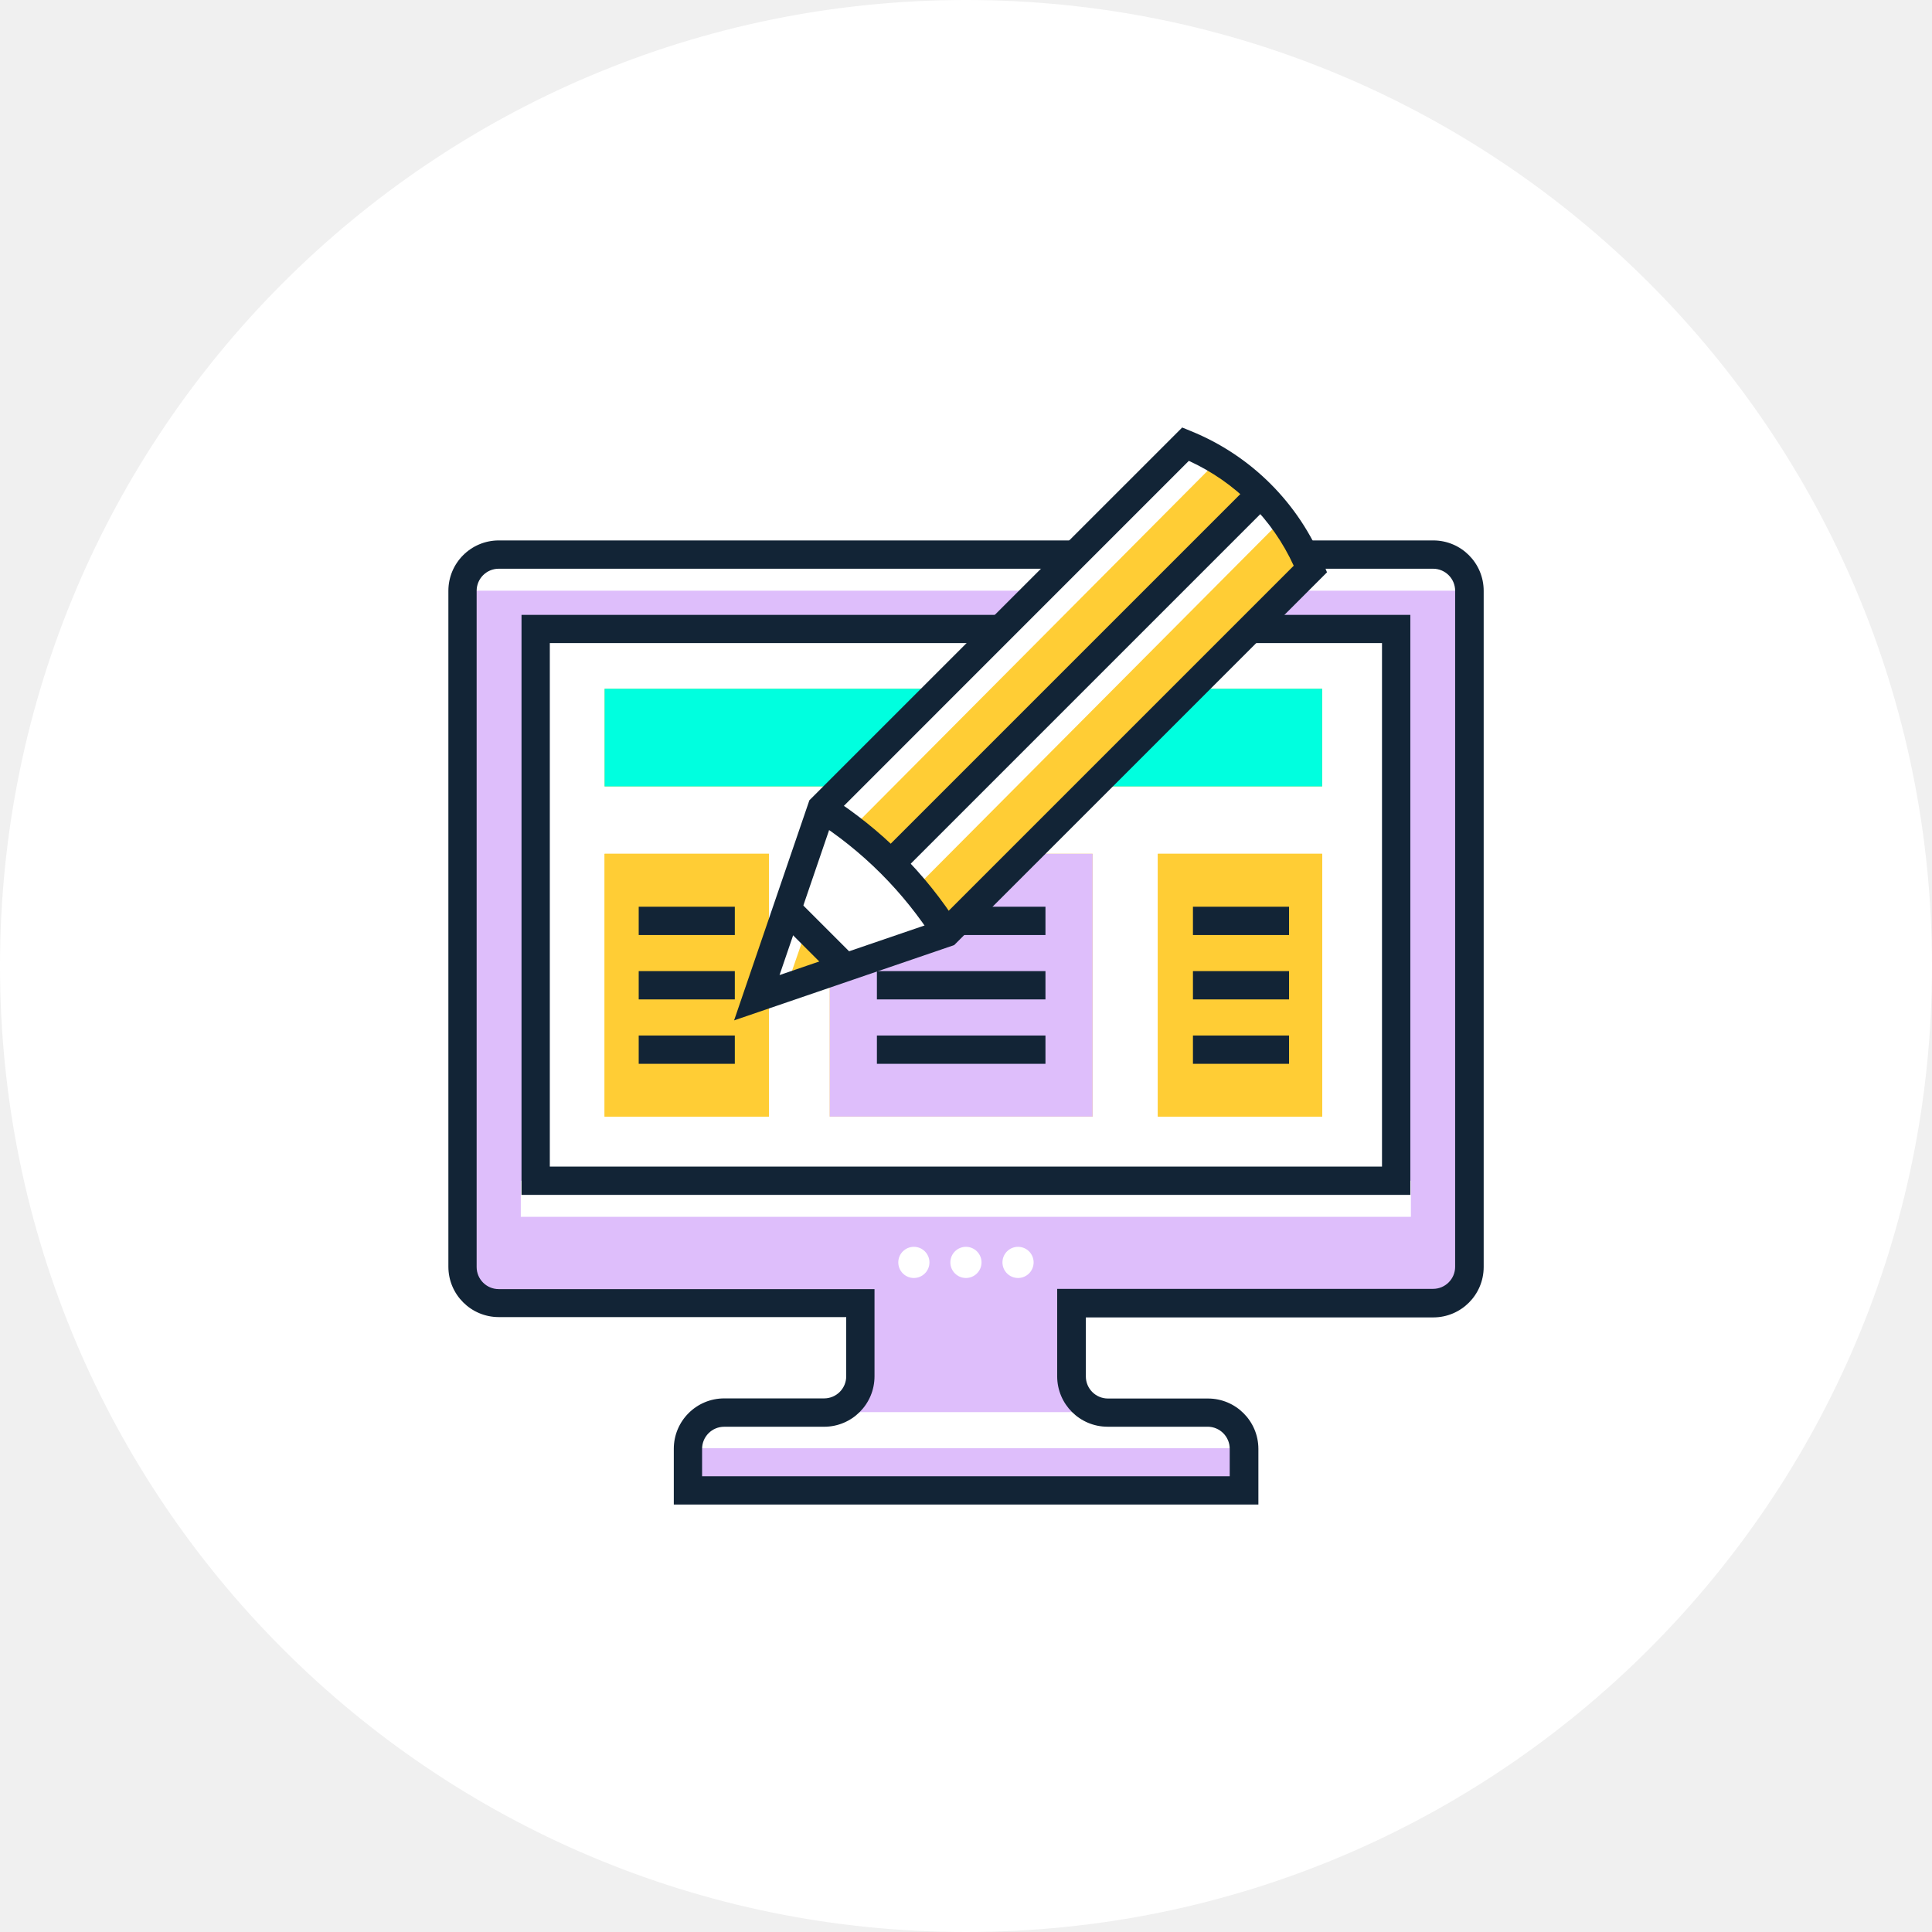
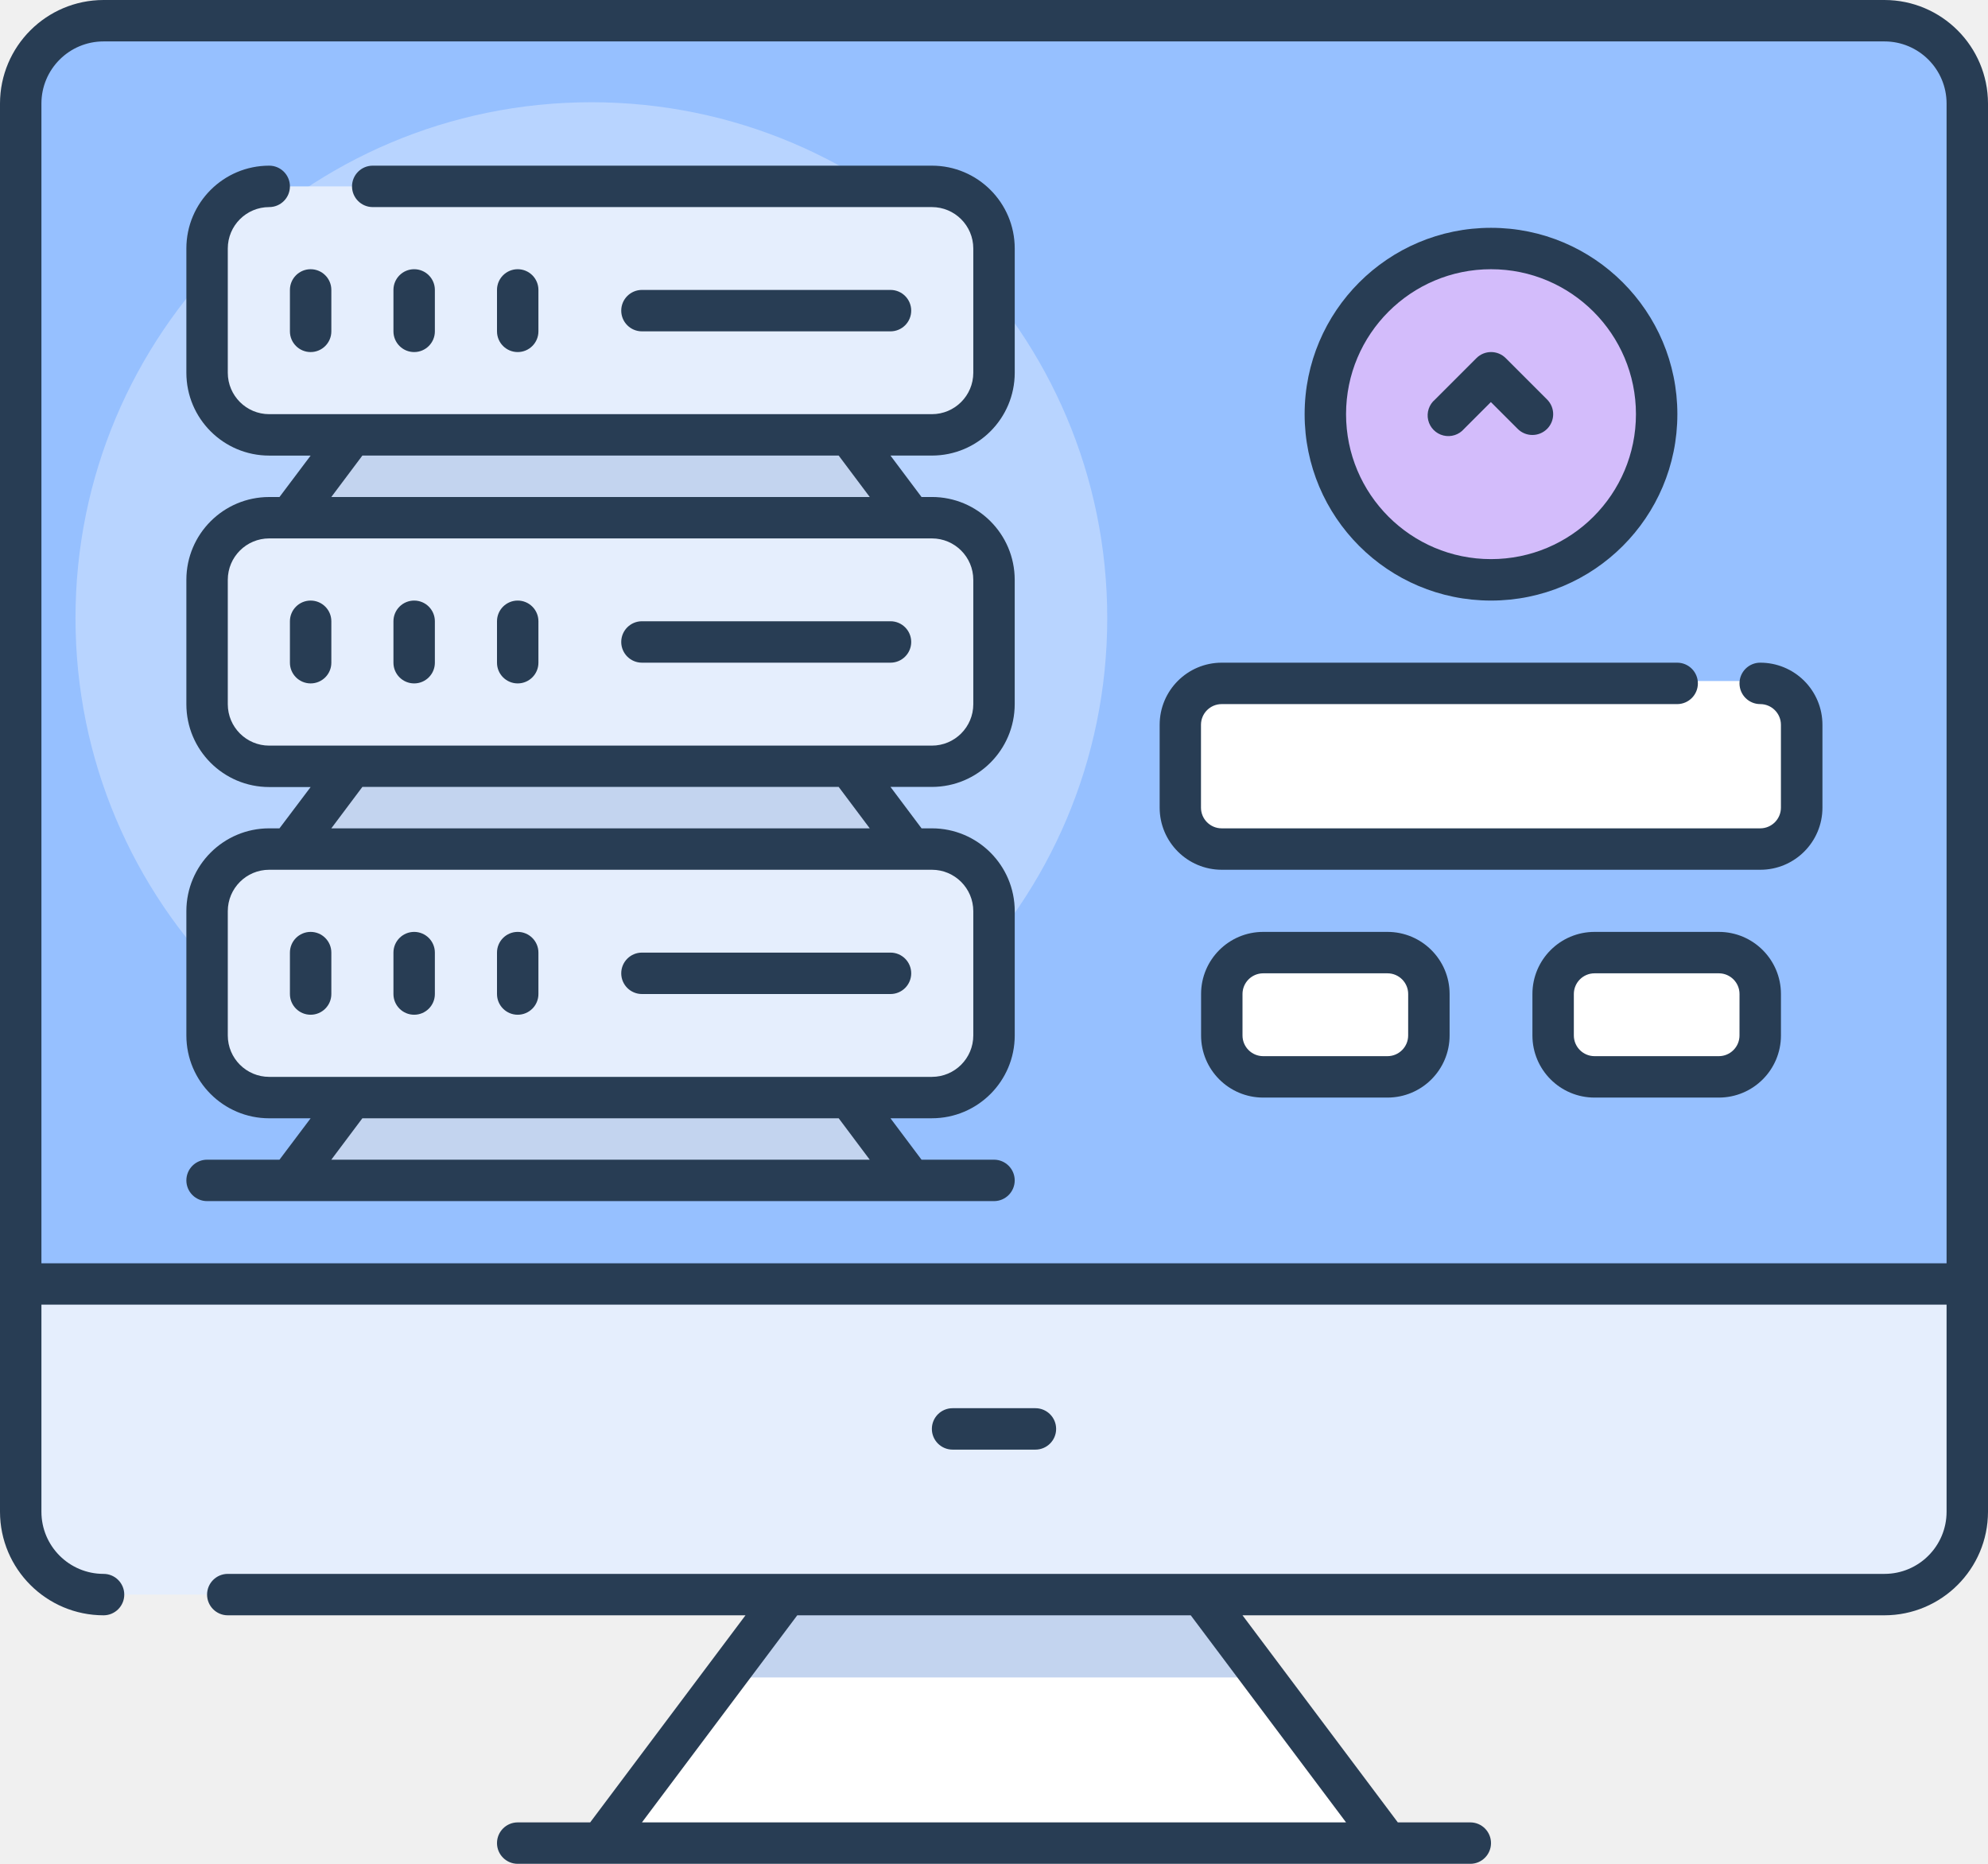
- <svg xmlns="http://www.w3.org/2000/svg" width="62" height="62" viewBox="0 0 62 62">
-   <g id="_64" data-name="64" transform="translate(-210 -3415)">
-     <rect id="Rectángulo_402878" data-name="Rectángulo 402878" width="62" height="62" rx="31" transform="translate(210 3415)" fill="#fff" />
-     <g id="reshot-icon-blogger-3E7HA8NZVX" transform="translate(90.088 3309.219)">
-       <g id="Grupo_1101054" data-name="Grupo 1101054" transform="translate(134.3 123.124)">
-         <g id="Grupo_1100989" data-name="Grupo 1100989" transform="translate(0.454 0.454)">
-           <g id="Grupo_1100988" data-name="Grupo 1100988">
-             <g id="Grupo_1100987" data-name="Grupo 1100987">
-               <g id="Grupo_1100986" data-name="Grupo 1100986">
-                 <g id="Grupo_1100985" data-name="Grupo 1100985">
-                   <g id="Grupo_1100984" data-name="Grupo 1100984">
-                     <g id="Grupo_1100983" data-name="Grupo 1100983">
-                       <path id="Trazado_878340" data-name="Trazado 878340" d="M176.611,232.164v-21.7a1.162,1.162,0,0,0-1.163-1.163H145.463a1.162,1.162,0,0,0-1.163,1.163v21.7a1.162,1.162,0,0,0,1.163,1.163h11.6v2.348a1.162,1.162,0,0,1-1.163,1.163h-3.211A1.162,1.162,0,0,0,151.531,238v1.335h17.845V238a1.162,1.162,0,0,0-1.163-1.163H165a1.162,1.162,0,0,1-1.163-1.163v-2.353h11.6A1.156,1.156,0,0,0,176.611,232.164Z" transform="translate(-144.3 -209.3)" fill="#debefb" />
-                     </g>
-                   </g>
-                 </g>
-               </g>
-             </g>
-           </g>
-         </g>
-         <g id="Grupo_1100996" data-name="Grupo 1100996" transform="translate(0.454 0.454)">
-           <g id="Grupo_1100995" data-name="Grupo 1100995">
-             <g id="Grupo_1100994" data-name="Grupo 1100994">
-               <g id="Grupo_1100993" data-name="Grupo 1100993">
-                 <g id="Grupo_1100992" data-name="Grupo 1100992">
-                   <g id="Grupo_1100991" data-name="Grupo 1100991">
-                     <g id="Grupo_1100990" data-name="Grupo 1100990">
-                       <path id="Trazado_878341" data-name="Trazado 878341" d="M175.448,209.3H145.463a1.164,1.164,0,0,0-1.163,1.158h32.311A1.161,1.161,0,0,0,175.448,209.3Z" transform="translate(-144.3 -209.3)" fill="#fff" />
-                     </g>
-                   </g>
-                 </g>
-               </g>
-             </g>
-           </g>
-         </g>
-         <g id="Grupo_1101003" data-name="Grupo 1101003" transform="translate(2.325 20.548)">
-           <g id="Grupo_1101002" data-name="Grupo 1101002">
-             <g id="Grupo_1101001" data-name="Grupo 1101001">
-               <g id="Grupo_1101000" data-name="Grupo 1101000">
-                 <g id="Grupo_1100999" data-name="Grupo 1100999">
-                   <g id="Grupo_1100998" data-name="Grupo 1100998">
-                     <g id="Grupo_1100997" data-name="Grupo 1100997">
-                       <rect id="Rectángulo_402906" data-name="Rectángulo 402906" width="28.564" height="1.158" fill="#fff" />
-                     </g>
-                   </g>
-                 </g>
-               </g>
-             </g>
-           </g>
-         </g>
-         <g id="Grupo_1101010" data-name="Grupo 1101010" transform="translate(7.88 27.974)">
-           <g id="Grupo_1101009" data-name="Grupo 1101009">
-             <g id="Grupo_1101008" data-name="Grupo 1101008">
-               <g id="Grupo_1101007" data-name="Grupo 1101007">
-                 <g id="Grupo_1101006" data-name="Grupo 1101006">
-                   <g id="Grupo_1101005" data-name="Grupo 1101005">
-                     <g id="Grupo_1101004" data-name="Grupo 1101004">
-                       <rect id="Rectángulo_402907" data-name="Rectángulo 402907" width="17.455" height="1.158" fill="#fff" />
-                     </g>
-                   </g>
-                 </g>
-               </g>
-             </g>
-           </g>
-         </g>
-         <g id="Grupo_1101017" data-name="Grupo 1101017" transform="translate(2.802 2.843)">
-           <g id="Grupo_1101016" data-name="Grupo 1101016">
-             <g id="Grupo_1101015" data-name="Grupo 1101015">
-               <g id="Grupo_1101014" data-name="Grupo 1101014">
-                 <g id="Grupo_1101013" data-name="Grupo 1101013">
-                   <g id="Grupo_1101012" data-name="Grupo 1101012">
-                     <g id="Grupo_1101011" data-name="Grupo 1101011">
-                       <rect id="Rectángulo_402908" data-name="Rectángulo 402908" width="27.619" height="17.709" fill="#fff" />
-                     </g>
-                   </g>
-                 </g>
-               </g>
-             </g>
-           </g>
-         </g>
-         <g id="Grupo_1101024" data-name="Grupo 1101024" transform="translate(0 0)">
-           <g id="Grupo_1101023" data-name="Grupo 1101023">
-             <g id="Grupo_1101022" data-name="Grupo 1101022">
-               <g id="Grupo_1101021" data-name="Grupo 1101021">
-                 <g id="Grupo_1101020" data-name="Grupo 1101020">
-                   <g id="Grupo_1101019" data-name="Grupo 1101019">
-                     <g id="Grupo_1101018" data-name="Grupo 1101018">
-                       <path id="Trazado_878342" data-name="Trazado 878342" d="M160.284,230.24H141.535v-1.79a1.618,1.618,0,0,1,1.617-1.617h3.207a.709.709,0,0,0,.709-.709v-1.9h-11.15a1.618,1.618,0,0,1-1.617-1.617V200.917a1.618,1.618,0,0,1,1.617-1.617h29.99a1.618,1.618,0,0,1,1.617,1.617v21.7a1.618,1.618,0,0,1-1.617,1.617h-11.15v1.894a.709.709,0,0,0,.709.709h3.211a1.618,1.618,0,0,1,1.617,1.617v1.785Zm-17.841-.908h16.932v-.881a.709.709,0,0,0-.709-.709h-3.211a1.618,1.618,0,0,1-1.617-1.617v-2.807H165.9a.709.709,0,0,0,.709-.709V200.917a.709.709,0,0,0-.709-.709H135.917a.709.709,0,0,0-.709.709v21.7a.709.709,0,0,0,.709.709h12.059v2.8a1.618,1.618,0,0,1-1.617,1.617h-3.207a.709.709,0,0,0-.709.709Z" transform="translate(-134.3 -199.3)" fill="#122436" />
-                     </g>
-                   </g>
-                 </g>
-               </g>
-             </g>
-           </g>
-         </g>
-         <g id="Grupo_1101046" data-name="Grupo 1101046" transform="translate(14.439 22.669)">
-           <g id="Grupo_1101031" data-name="Grupo 1101031">
-             <g id="Grupo_1101030" data-name="Grupo 1101030">
-               <g id="Grupo_1101029" data-name="Grupo 1101029">
-                 <g id="Grupo_1101028" data-name="Grupo 1101028">
-                   <g id="Grupo_1101027" data-name="Grupo 1101027">
-                     <g id="Grupo_1101026" data-name="Grupo 1101026">
-                       <g id="Grupo_1101025" data-name="Grupo 1101025">
-                         <circle id="Elipse_11633" data-name="Elipse 11633" cx="0.5" cy="0.5" r="0.5" fill="#fff" />
-                       </g>
-                     </g>
-                   </g>
-                 </g>
-               </g>
-             </g>
-           </g>
-           <g id="Grupo_1101038" data-name="Grupo 1101038" transform="translate(1.671)">
-             <g id="Grupo_1101037" data-name="Grupo 1101037">
-               <g id="Grupo_1101036" data-name="Grupo 1101036">
-                 <g id="Grupo_1101035" data-name="Grupo 1101035">
-                   <g id="Grupo_1101034" data-name="Grupo 1101034">
-                     <g id="Grupo_1101033" data-name="Grupo 1101033">
-                       <g id="Grupo_1101032" data-name="Grupo 1101032">
-                         <circle id="Elipse_11634" data-name="Elipse 11634" cx="0.5" cy="0.5" r="0.5" fill="#fff" />
-                       </g>
-                     </g>
-                   </g>
-                 </g>
-               </g>
-             </g>
-           </g>
-           <g id="Grupo_1101045" data-name="Grupo 1101045" transform="translate(3.343)">
-             <g id="Grupo_1101044" data-name="Grupo 1101044">
-               <g id="Grupo_1101043" data-name="Grupo 1101043">
-                 <g id="Grupo_1101042" data-name="Grupo 1101042">
-                   <g id="Grupo_1101041" data-name="Grupo 1101041">
-                     <g id="Grupo_1101040" data-name="Grupo 1101040">
-                       <g id="Grupo_1101039" data-name="Grupo 1101039">
-                         <circle id="Elipse_11635" data-name="Elipse 11635" cx="0.5" cy="0.5" r="0.5" fill="#fff" />
-                       </g>
-                     </g>
-                   </g>
-                 </g>
-               </g>
-             </g>
-           </g>
-         </g>
-         <g id="Grupo_1101053" data-name="Grupo 1101053" transform="translate(2.348 2.389)">
-           <g id="Grupo_1101052" data-name="Grupo 1101052">
-             <g id="Grupo_1101051" data-name="Grupo 1101051">
-               <g id="Grupo_1101050" data-name="Grupo 1101050">
-                 <g id="Grupo_1101049" data-name="Grupo 1101049">
-                   <g id="Grupo_1101048" data-name="Grupo 1101048">
-                     <g id="Grupo_1101047" data-name="Grupo 1101047">
-                       <path id="Trazado_878343" data-name="Trazado 878343" d="M214.523,270.513H186V251.9h28.523Zm-27.615-.908h26.706v-16.8H186.908Z" transform="translate(-186 -251.9)" fill="#122436" />
-                     </g>
-                   </g>
-                 </g>
-               </g>
-             </g>
-           </g>
-         </g>
-       </g>
-       <g id="Grupo_1101061" data-name="Grupo 1101061" transform="translate(139.314 127.884)">
-         <g id="Grupo_1101060" data-name="Grupo 1101060" transform="translate(0 0)">
-           <g id="Grupo_1101059" data-name="Grupo 1101059">
-             <g id="Grupo_1101058" data-name="Grupo 1101058">
-               <g id="Grupo_1101057" data-name="Grupo 1101057">
-                 <g id="Grupo_1101056" data-name="Grupo 1101056">
-                   <g id="Grupo_1101055" data-name="Grupo 1101055">
-                     <rect id="Rectángulo_402909" data-name="Rectángulo 402909" width="23.027" height="3.134" fill="#ffcd35" />
-                   </g>
-                 </g>
-               </g>
-             </g>
-           </g>
-         </g>
-       </g>
-       <g id="Grupo_1101068" data-name="Grupo 1101068" transform="translate(139.314 133.18)">
-         <g id="Grupo_1101067" data-name="Grupo 1101067" transform="translate(0)">
-           <g id="Grupo_1101066" data-name="Grupo 1101066">
-             <g id="Grupo_1101065" data-name="Grupo 1101065">
-               <g id="Grupo_1101064" data-name="Grupo 1101064">
-                 <g id="Grupo_1101063" data-name="Grupo 1101063">
-                   <g id="Grupo_1101062" data-name="Grupo 1101062">
-                     <rect id="Rectángulo_402910" data-name="Rectángulo 402910" width="5.273" height="8.434" fill="#ffcd35" />
-                   </g>
-                 </g>
-               </g>
-             </g>
-           </g>
-         </g>
-       </g>
-       <g id="Grupo_1101075" data-name="Grupo 1101075" transform="translate(157.069 133.18)">
-         <g id="Grupo_1101074" data-name="Grupo 1101074" transform="translate(0)">
-           <g id="Grupo_1101073" data-name="Grupo 1101073">
-             <g id="Grupo_1101072" data-name="Grupo 1101072">
-               <g id="Grupo_1101071" data-name="Grupo 1101071">
-                 <g id="Grupo_1101070" data-name="Grupo 1101070">
-                   <g id="Grupo_1101069" data-name="Grupo 1101069">
-                     <rect id="Rectángulo_402911" data-name="Rectángulo 402911" width="5.273" height="8.434" fill="#ffcd35" />
-                   </g>
-                 </g>
-               </g>
-             </g>
-           </g>
-         </g>
-       </g>
-       <g id="Grupo_1101082" data-name="Grupo 1101082" transform="translate(146.54 133.18)">
-         <g id="Grupo_1101081" data-name="Grupo 1101081" transform="translate(0)">
-           <g id="Grupo_1101080" data-name="Grupo 1101080">
-             <g id="Grupo_1101079" data-name="Grupo 1101079">
-               <g id="Grupo_1101078" data-name="Grupo 1101078">
-                 <g id="Grupo_1101077" data-name="Grupo 1101077">
-                   <g id="Grupo_1101076" data-name="Grupo 1101076">
-                     <rect id="Rectángulo_402912" data-name="Rectángulo 402912" width="8.434" height="8.434" fill="#ffcd35" />
-                   </g>
-                 </g>
-               </g>
-             </g>
-           </g>
-         </g>
-       </g>
-       <g id="Grupo_1101089" data-name="Grupo 1101089" transform="translate(139.314 127.884)">
-         <g id="Grupo_1101088" data-name="Grupo 1101088" transform="translate(0 0)">
-           <g id="Grupo_1101087" data-name="Grupo 1101087">
-             <g id="Grupo_1101086" data-name="Grupo 1101086">
-               <g id="Grupo_1101085" data-name="Grupo 1101085">
-                 <g id="Grupo_1101084" data-name="Grupo 1101084">
-                   <g id="Grupo_1101083" data-name="Grupo 1101083">
-                     <rect id="Rectángulo_402913" data-name="Rectángulo 402913" width="23.027" height="3.134" fill="#00ffdf" />
-                   </g>
-                 </g>
-               </g>
-             </g>
-           </g>
-         </g>
-       </g>
-       <g id="Grupo_1101096" data-name="Grupo 1101096" transform="translate(139.314 133.18)">
-         <g id="Grupo_1101095" data-name="Grupo 1101095" transform="translate(0)">
-           <g id="Grupo_1101094" data-name="Grupo 1101094">
-             <g id="Grupo_1101093" data-name="Grupo 1101093">
-               <g id="Grupo_1101092" data-name="Grupo 1101092">
-                 <g id="Grupo_1101091" data-name="Grupo 1101091">
-                   <g id="Grupo_1101090" data-name="Grupo 1101090">
-                     <rect id="Rectángulo_402914" data-name="Rectángulo 402914" width="5.273" height="8.434" fill="#ffcd35" />
-                   </g>
-                 </g>
-               </g>
-             </g>
-           </g>
-         </g>
-       </g>
-       <g id="Grupo_1101103" data-name="Grupo 1101103" transform="translate(157.069 133.18)">
-         <g id="Grupo_1101102" data-name="Grupo 1101102" transform="translate(0)">
-           <g id="Grupo_1101101" data-name="Grupo 1101101">
-             <g id="Grupo_1101100" data-name="Grupo 1101100">
-               <g id="Grupo_1101099" data-name="Grupo 1101099">
-                 <g id="Grupo_1101098" data-name="Grupo 1101098">
-                   <g id="Grupo_1101097" data-name="Grupo 1101097">
-                     <rect id="Rectángulo_402915" data-name="Rectángulo 402915" width="5.273" height="8.434" fill="#ffcd35" />
-                   </g>
-                 </g>
-               </g>
-             </g>
-           </g>
-         </g>
-       </g>
-       <g id="Grupo_1101110" data-name="Grupo 1101110" transform="translate(146.54 133.18)">
-         <g id="Grupo_1101109" data-name="Grupo 1101109" transform="translate(0)">
-           <g id="Grupo_1101108" data-name="Grupo 1101108">
-             <g id="Grupo_1101107" data-name="Grupo 1101107">
-               <g id="Grupo_1101106" data-name="Grupo 1101106">
-                 <g id="Grupo_1101105" data-name="Grupo 1101105">
-                   <g id="Grupo_1101104" data-name="Grupo 1101104">
-                     <rect id="Rectángulo_402916" data-name="Rectángulo 402916" width="8.434" height="8.434" fill="#debefb" />
-                   </g>
-                 </g>
-               </g>
-             </g>
-           </g>
-         </g>
-       </g>
-       <g id="Grupo_1101117" data-name="Grupo 1101117" transform="translate(148.053 134.879)">
-         <g id="Grupo_1101116" data-name="Grupo 1101116" transform="translate(0 0)">
-           <g id="Grupo_1101115" data-name="Grupo 1101115">
-             <g id="Grupo_1101114" data-name="Grupo 1101114">
-               <g id="Grupo_1101113" data-name="Grupo 1101113">
-                 <g id="Grupo_1101112" data-name="Grupo 1101112">
-                   <g id="Grupo_1101111" data-name="Grupo 1101111">
-                     <rect id="Rectángulo_402917" data-name="Rectángulo 402917" width="5.409" height="0.908" fill="#122436" />
-                   </g>
-                 </g>
-               </g>
-             </g>
-           </g>
-         </g>
-       </g>
-       <g id="Grupo_1101124" data-name="Grupo 1101124" transform="translate(148.053 136.945)">
-         <g id="Grupo_1101123" data-name="Grupo 1101123" transform="translate(0 0)">
-           <g id="Grupo_1101122" data-name="Grupo 1101122">
-             <g id="Grupo_1101121" data-name="Grupo 1101121">
-               <g id="Grupo_1101120" data-name="Grupo 1101120">
-                 <g id="Grupo_1101119" data-name="Grupo 1101119">
-                   <g id="Grupo_1101118" data-name="Grupo 1101118">
-                     <rect id="Rectángulo_402918" data-name="Rectángulo 402918" width="5.409" height="0.908" fill="#122436" />
-                   </g>
-                 </g>
-               </g>
-             </g>
-           </g>
-         </g>
-       </g>
-       <g id="Grupo_1101131" data-name="Grupo 1101131" transform="translate(148.053 139.012)">
-         <g id="Grupo_1101130" data-name="Grupo 1101130" transform="translate(0)">
-           <g id="Grupo_1101129" data-name="Grupo 1101129">
-             <g id="Grupo_1101128" data-name="Grupo 1101128">
-               <g id="Grupo_1101127" data-name="Grupo 1101127">
-                 <g id="Grupo_1101126" data-name="Grupo 1101126">
-                   <g id="Grupo_1101125" data-name="Grupo 1101125">
-                     <rect id="Rectángulo_402919" data-name="Rectángulo 402919" width="5.409" height="0.908" fill="#122436" />
-                   </g>
-                 </g>
-               </g>
-             </g>
-           </g>
-         </g>
-       </g>
-       <g id="Grupo_1101138" data-name="Grupo 1101138" transform="translate(158.195 134.879)">
-         <g id="Grupo_1101137" data-name="Grupo 1101137" transform="translate(0 0)">
-           <g id="Grupo_1101136" data-name="Grupo 1101136">
-             <g id="Grupo_1101135" data-name="Grupo 1101135">
-               <g id="Grupo_1101134" data-name="Grupo 1101134">
-                 <g id="Grupo_1101133" data-name="Grupo 1101133">
-                   <g id="Grupo_1101132" data-name="Grupo 1101132">
-                     <rect id="Rectángulo_402920" data-name="Rectángulo 402920" width="3.084" height="0.908" fill="#122436" />
-                   </g>
-                 </g>
-               </g>
-             </g>
-           </g>
-         </g>
-       </g>
-       <g id="Grupo_1101145" data-name="Grupo 1101145" transform="translate(158.195 136.945)">
-         <g id="Grupo_1101144" data-name="Grupo 1101144" transform="translate(0 0)">
-           <g id="Grupo_1101143" data-name="Grupo 1101143">
-             <g id="Grupo_1101142" data-name="Grupo 1101142">
-               <g id="Grupo_1101141" data-name="Grupo 1101141">
-                 <g id="Grupo_1101140" data-name="Grupo 1101140">
-                   <g id="Grupo_1101139" data-name="Grupo 1101139">
-                     <rect id="Rectángulo_402921" data-name="Rectángulo 402921" width="3.084" height="0.908" fill="#122436" />
-                   </g>
-                 </g>
-               </g>
-             </g>
-           </g>
-         </g>
-       </g>
-       <g id="Grupo_1101152" data-name="Grupo 1101152" transform="translate(158.195 139.012)">
-         <g id="Grupo_1101151" data-name="Grupo 1101151">
-           <g id="Grupo_1101150" data-name="Grupo 1101150">
-             <g id="Grupo_1101149" data-name="Grupo 1101149">
-               <g id="Grupo_1101148" data-name="Grupo 1101148">
-                 <g id="Grupo_1101147" data-name="Grupo 1101147">
-                   <g id="Grupo_1101146" data-name="Grupo 1101146">
-                     <rect id="Rectángulo_402922" data-name="Rectángulo 402922" width="3.084" height="0.908" fill="#122436" />
-                   </g>
-                 </g>
-               </g>
-             </g>
-           </g>
-         </g>
-       </g>
-       <g id="Grupo_1101159" data-name="Grupo 1101159" transform="translate(140.409 134.879)">
-         <g id="Grupo_1101158" data-name="Grupo 1101158" transform="translate(0 0)">
-           <g id="Grupo_1101157" data-name="Grupo 1101157">
-             <g id="Grupo_1101156" data-name="Grupo 1101156">
-               <g id="Grupo_1101155" data-name="Grupo 1101155">
-                 <g id="Grupo_1101154" data-name="Grupo 1101154">
-                   <g id="Grupo_1101153" data-name="Grupo 1101153">
-                     <rect id="Rectángulo_402923" data-name="Rectángulo 402923" width="3.084" height="0.908" fill="#122436" />
-                   </g>
-                 </g>
-               </g>
-             </g>
-           </g>
-         </g>
-       </g>
-       <g id="Grupo_1101166" data-name="Grupo 1101166" transform="translate(140.409 136.945)">
-         <g id="Grupo_1101165" data-name="Grupo 1101165" transform="translate(0 0)">
-           <g id="Grupo_1101164" data-name="Grupo 1101164">
-             <g id="Grupo_1101163" data-name="Grupo 1101163">
-               <g id="Grupo_1101162" data-name="Grupo 1101162">
-                 <g id="Grupo_1101161" data-name="Grupo 1101161">
-                   <g id="Grupo_1101160" data-name="Grupo 1101160">
-                     <rect id="Rectángulo_402924" data-name="Rectángulo 402924" width="3.084" height="0.908" fill="#122436" />
-                   </g>
-                 </g>
-               </g>
-             </g>
-           </g>
-         </g>
-       </g>
-       <g id="Grupo_1101173" data-name="Grupo 1101173" transform="translate(140.409 139.012)">
-         <g id="Grupo_1101172" data-name="Grupo 1101172" transform="translate(0)">
-           <g id="Grupo_1101171" data-name="Grupo 1101171">
-             <g id="Grupo_1101170" data-name="Grupo 1101170">
-               <g id="Grupo_1101169" data-name="Grupo 1101169">
-                 <g id="Grupo_1101168" data-name="Grupo 1101168">
-                   <g id="Grupo_1101167" data-name="Grupo 1101167">
-                     <rect id="Rectángulo_402925" data-name="Rectángulo 402925" width="3.084" height="0.908" fill="#122436" />
-                   </g>
-                 </g>
-               </g>
-             </g>
-           </g>
-         </g>
-       </g>
-       <g id="Grupo_1101230" data-name="Grupo 1101230" transform="translate(143.47 119.5)">
-         <g id="Grupo_1101180" data-name="Grupo 1101180" transform="translate(0.731 0.531)">
-           <g id="Grupo_1101179" data-name="Grupo 1101179">
-             <g id="Grupo_1101178" data-name="Grupo 1101178">
-               <g id="Grupo_1101177" data-name="Grupo 1101177">
-                 <g id="Grupo_1101176" data-name="Grupo 1101176">
-                   <g id="Grupo_1101175" data-name="Grupo 1101175">
-                     <g id="Grupo_1101174" data-name="Grupo 1101174">
-                       <path id="Trazado_878344" data-name="Trazado 878344" d="M358.386,146.883l-6.086,2.08,2.08-6.086L366.057,131.2h0a7.229,7.229,0,0,1,4.006,4.006h0Z" transform="translate(-352.3 -131.2)" fill="#fff" />
-                     </g>
-                   </g>
-                 </g>
-               </g>
-             </g>
-           </g>
-         </g>
-         <g id="Grupo_1101187" data-name="Grupo 1101187" transform="translate(3.765 1.054)">
-           <g id="Grupo_1101186" data-name="Grupo 1101186">
-             <g id="Grupo_1101185" data-name="Grupo 1101185">
-               <g id="Grupo_1101184" data-name="Grupo 1101184">
-                 <g id="Grupo_1101183" data-name="Grupo 1101183">
-                   <g id="Grupo_1101182" data-name="Grupo 1101182">
-                     <g id="Grupo_1101181" data-name="Grupo 1101181">
-                       <path id="Trazado_878345" data-name="Trazado 878345" d="M430.864,142.7,419.1,154.523l1.217,1.063L432.48,143.64Z" transform="translate(-419.1 -142.7)" fill="#ffcd35" />
-                     </g>
-                   </g>
-                 </g>
-               </g>
-             </g>
-           </g>
-         </g>
-         <g id="Grupo_1101194" data-name="Grupo 1101194" transform="translate(5.786 2.939)">
-           <g id="Grupo_1101193" data-name="Grupo 1101193">
-             <g id="Grupo_1101192" data-name="Grupo 1101192">
-               <g id="Grupo_1101191" data-name="Grupo 1101191">
-                 <g id="Grupo_1101190" data-name="Grupo 1101190">
-                   <g id="Grupo_1101189" data-name="Grupo 1101189">
-                     <g id="Grupo_1101188" data-name="Grupo 1101188">
-                       <path id="Trazado_878346" data-name="Trazado 878346" d="M463.6,196.073,475.414,184.2l.895,1.6-11.546,11.546Z" transform="translate(-463.6 -184.2)" fill="#ffcd35" />
-                     </g>
-                   </g>
-                 </g>
-               </g>
-             </g>
-           </g>
-         </g>
-         <g id="Grupo_1101201" data-name="Grupo 1101201" transform="translate(1.699 16.083)">
-           <g id="Grupo_1101200" data-name="Grupo 1101200">
-             <g id="Grupo_1101199" data-name="Grupo 1101199">
-               <g id="Grupo_1101198" data-name="Grupo 1101198">
-                 <g id="Grupo_1101197" data-name="Grupo 1101197">
-                   <g id="Grupo_1101196" data-name="Grupo 1101196">
-                     <g id="Grupo_1101195" data-name="Grupo 1101195">
-                       <path id="Trazado_878347" data-name="Trazado 878347" d="M374.227,473.6l1.09,1.09-1.717.727Z" transform="translate(-373.6 -473.6)" fill="#ffcd35" />
-                     </g>
-                   </g>
-                 </g>
-               </g>
-             </g>
-           </g>
-         </g>
-         <g id="Grupo_1101208" data-name="Grupo 1101208" transform="translate(0 0)">
-           <g id="Grupo_1101207" data-name="Grupo 1101207">
-             <g id="Grupo_1101206" data-name="Grupo 1101206">
-               <g id="Grupo_1101205" data-name="Grupo 1101205">
-                 <g id="Grupo_1101204" data-name="Grupo 1101204">
-                   <g id="Grupo_1101203" data-name="Grupo 1101203">
-                     <g id="Grupo_1101202" data-name="Grupo 1101202">
-                       <path id="Trazado_878348" data-name="Trazado 878348" d="M336.2,138.526l2.416-7.063.073-.073L350.58,119.5l.277.114a7.721,7.721,0,0,1,4.256,4.256l.114.277L343.263,136.11Zm3.207-6.568-1.749,5.114,5.114-1.749,11.387-11.387a6.819,6.819,0,0,0-3.366-3.366Z" transform="translate(-336.2 -119.5)" fill="#122436" />
-                     </g>
-                   </g>
-                 </g>
-               </g>
-             </g>
-           </g>
-         </g>
-         <g id="Grupo_1101215" data-name="Grupo 1101215" transform="translate(2.566 11.827)">
-           <g id="Grupo_1101214" data-name="Grupo 1101214">
-             <g id="Grupo_1101213" data-name="Grupo 1101213">
-               <g id="Grupo_1101212" data-name="Grupo 1101212">
-                 <g id="Grupo_1101211" data-name="Grupo 1101211">
-                   <g id="Grupo_1101210" data-name="Grupo 1101210">
-                     <g id="Grupo_1101209" data-name="Grupo 1101209">
-                       <path id="Trazado_878349" data-name="Trazado 878349" d="M396.565,384.533a12.556,12.556,0,0,0-3.865-3.865l.486-.768a13.48,13.48,0,0,1,4.147,4.147Z" transform="translate(-392.7 -379.9)" fill="#122436" />
-                     </g>
-                   </g>
-                 </g>
-               </g>
-             </g>
-           </g>
-         </g>
-         <g id="Grupo_1101222" data-name="Grupo 1101222" transform="translate(1.377 15.138)">
-           <g id="Grupo_1101221" data-name="Grupo 1101221" transform="translate(0 0)">
-             <g id="Grupo_1101220" data-name="Grupo 1101220">
-               <g id="Grupo_1101219" data-name="Grupo 1101219">
-                 <g id="Grupo_1101218" data-name="Grupo 1101218">
-                   <g id="Grupo_1101217" data-name="Grupo 1101217">
-                     <g id="Grupo_1101216" data-name="Grupo 1101216">
-                       <rect id="Rectángulo_402926" data-name="Rectángulo 402926" width="0.908" height="2.716" transform="translate(0 0.642) rotate(-45)" fill="#122436" />
-                     </g>
-                   </g>
-                 </g>
-               </g>
-             </g>
-           </g>
-         </g>
-         <g id="Grupo_1101229" data-name="Grupo 1101229" transform="translate(4.94 1.806)">
-           <g id="Grupo_1101228" data-name="Grupo 1101228" transform="translate(0 0)">
-             <g id="Grupo_1101227" data-name="Grupo 1101227">
-               <g id="Grupo_1101226" data-name="Grupo 1101226">
-                 <g id="Grupo_1101225" data-name="Grupo 1101225">
-                   <g id="Grupo_1101224" data-name="Grupo 1101224">
-                     <g id="Grupo_1101223" data-name="Grupo 1101223">
-                       <rect id="Rectángulo_402927" data-name="Rectángulo 402927" width="16.455" height="0.908" transform="translate(0 11.636) rotate(-45)" fill="#122436" />
-                     </g>
-                   </g>
-                 </g>
-               </g>
-             </g>
-           </g>
-         </g>
-       </g>
-     </g>
+ <svg xmlns="http://www.w3.org/2000/svg" width="79" height="74.063" viewBox="0 0 79 74.063">
+   <g id="_64" data-name="64" transform="translate(0 -3)">
+     <path id="Trazado_890124" data-name="Trazado 890124" d="M78.354,7.292V54.2H1V7.292A3.292,3.292,0,0,1,4.292,4H75.063A3.292,3.292,0,0,1,78.354,7.292Z" transform="translate(-0.177 -0.177)" fill="#96c0ff" />
+     <path id="Trazado_890125" data-name="Trazado 890125" d="M52.865,80l7.406,9.875H29L36.406,80Z" transform="translate(-5.135 -13.635)" fill="#fff" />
+     <path id="Trazado_890126" data-name="Trazado 890126" d="M78.354,65v9.052a3.292,3.292,0,0,1-3.292,3.292H4.292A3.292,3.292,0,0,1,1,74.052V65Z" transform="translate(-0.177 -10.979)" fill="#e5eefd" />
+     <path id="Trazado_890127" data-name="Trazado 890127" d="M53.927,80H37.469L35,83.292H56.4Z" transform="translate(-6.198 -13.635)" fill="#c3d4ef" />
+     <circle id="Elipse_11842" data-name="Elipse 11842" cx="20.5" cy="20.5" r="20.5" transform="translate(3 7.063)" fill="#b8d4ff" />
+     <path id="Trazado_890128" data-name="Trazado 890128" d="M36.219,56l2.469,3.292H14L16.469,56Z" transform="translate(-2.479 -9.385)" fill="#c3d4ef" />
+     <path id="Trazado_890129" data-name="Trazado 890129" d="M36.219,40l2.469,3.292H14L16.469,40Z" transform="translate(-2.479 -6.552)" fill="#c3d4ef" />
+     <path id="Trazado_890130" data-name="Trazado 890130" d="M36.219,24l2.469,3.292H14L16.469,24Z" transform="translate(-2.479 -3.719)" fill="#c3d4ef" />
+     <path id="Trazado_890131" data-name="Trazado 890131" d="M41.271,46.469v4.938A2.469,2.469,0,0,1,38.8,53.875H12.469A2.469,2.469,0,0,1,10,51.406V46.469A2.469,2.469,0,0,1,12.469,44H38.8A2.469,2.469,0,0,1,41.271,46.469Z" transform="translate(-1.771 -7.26)" fill="#e5eefd" />
+     <path id="Trazado_890132" data-name="Trazado 890132" d="M41.271,30.469v4.937A2.469,2.469,0,0,1,38.8,37.875H12.469A2.469,2.469,0,0,1,10,35.406V30.469A2.469,2.469,0,0,1,12.469,28H38.8A2.469,2.469,0,0,1,41.271,30.469Z" transform="translate(-1.771 -4.427)" fill="#e5eefd" />
+     <path id="Trazado_890133" data-name="Trazado 890133" d="M41.271,14.469v4.938A2.469,2.469,0,0,1,38.8,21.875H12.469A2.469,2.469,0,0,1,10,19.406V14.469A2.469,2.469,0,0,1,12.469,12H38.8A2.469,2.469,0,0,1,41.271,14.469Z" transform="translate(-1.771 -1.594)" fill="#e5eefd" />
+     <rect id="Rectángulo_405113" data-name="Rectángulo 405113" width="25" height="7" rx="2" transform="translate(47 30.063)" fill="#fff" />
+     <rect id="Rectángulo_405114" data-name="Rectángulo 405114" width="8" height="5" rx="2" transform="translate(62 41.063)" fill="#fff" />
+     <rect id="Rectángulo_405115" data-name="Rectángulo 405115" width="8" height="5" rx="2" transform="translate(49 41.063)" fill="#fff" />
+     <circle id="Elipse_11843" data-name="Elipse 11843" cx="6.5" cy="6.5" r="6.5" transform="translate(53 13.063)" fill="#d3bcfb" />
+     <path id="Trazado_890134" data-name="Trazado 890134" d="M74.885,3H4.115A4.12,4.12,0,0,0,0,7.115V63.073a4.12,4.12,0,0,0,4.115,4.115.823.823,0,1,0,0-1.646,2.469,2.469,0,0,1-2.469-2.469V54.844H77.354v8.229a2.469,2.469,0,0,1-2.469,2.469H9.052a.823.823,0,1,0,0,1.646H29.625l-6.172,8.229h-2.88a.823.823,0,1,0,0,1.646H58.427a.823.823,0,1,0,0-1.646h-2.88l-6.172-8.229h25.51A4.12,4.12,0,0,0,79,63.073V7.115A4.12,4.12,0,0,0,74.885,3ZM53.49,75.417H25.51l6.172-8.229H47.318ZM1.646,53.2V7.115A2.469,2.469,0,0,1,4.115,4.646H74.885a2.469,2.469,0,0,1,2.469,2.469V53.2Z" fill="#283d54" />
+     <path id="Trazado_890135" data-name="Trazado 890135" d="M49.115,72.646a.823.823,0,0,0,0-1.646H45.823a.823.823,0,1,0,0,1.646Z" transform="translate(-7.969 -12.042)" fill="#283d54" />
+     <path id="Trazado_890136" data-name="Trazado 890136" d="M38.625,11H16.406a.823.823,0,0,0,0,1.646H38.625a1.646,1.646,0,0,1,1.646,1.646v4.937a1.646,1.646,0,0,1-1.646,1.646H12.292a1.646,1.646,0,0,1-1.646-1.646V14.292a1.646,1.646,0,0,1,1.646-1.646.823.823,0,1,0,0-1.646A3.292,3.292,0,0,0,9,14.292v4.937a3.292,3.292,0,0,0,3.292,3.292h1.646L12.7,24.167h-.411A3.292,3.292,0,0,0,9,27.458V32.4a3.292,3.292,0,0,0,3.292,3.292h1.646L12.7,37.333h-.411A3.292,3.292,0,0,0,9,40.625v4.938a3.292,3.292,0,0,0,3.292,3.292h1.646L12.7,50.5H9.823a.823.823,0,1,0,0,1.646H41.094a.823.823,0,1,0,0-1.646h-2.88l-1.234-1.646h1.646a3.292,3.292,0,0,0,3.292-3.292V40.625a3.292,3.292,0,0,0-3.292-3.292h-.411l-1.234-1.646h1.646A3.292,3.292,0,0,0,41.917,32.4V27.458a3.292,3.292,0,0,0-3.292-3.292h-.411l-1.234-1.646h1.646a3.292,3.292,0,0,0,3.292-3.292V14.292A3.292,3.292,0,0,0,38.625,11ZM36.156,50.5H14.76l1.234-1.646H34.922Zm4.115-9.875v4.938a1.646,1.646,0,0,1-1.646,1.646H12.292a1.646,1.646,0,0,1-1.646-1.646V40.625a1.646,1.646,0,0,1,1.646-1.646H38.625A1.646,1.646,0,0,1,40.271,40.625Zm-4.115-3.292H14.76l1.234-1.646H34.922Zm4.115-9.875V32.4a1.646,1.646,0,0,1-1.646,1.646H12.292A1.646,1.646,0,0,1,10.646,32.4V27.458a1.646,1.646,0,0,1,1.646-1.646H38.625A1.646,1.646,0,0,1,40.271,27.458Zm-4.115-3.292H14.76l1.234-1.646H34.922Z" transform="translate(-1.594 -1.417)" fill="#283d54" />
+     <path id="Trazado_890137" data-name="Trazado 890137" d="M14,18.469a.823.823,0,1,0,1.646,0V16.823a.823.823,0,1,0-1.646,0Z" transform="translate(-2.479 -2.302)" fill="#283d54" />
+     <path id="Trazado_890138" data-name="Trazado 890138" d="M20.646,18.469V16.823a.823.823,0,1,0-1.646,0v1.646a.823.823,0,1,0,1.646,0Z" transform="translate(-3.365 -2.302)" fill="#283d54" />
+     <path id="Trazado_890139" data-name="Trazado 890139" d="M25.646,18.469V16.823a.823.823,0,1,0-1.646,0v1.646a.823.823,0,1,0,1.646,0Z" transform="translate(-4.25 -2.302)" fill="#283d54" />
+     <path id="Trazado_890140" data-name="Trazado 890140" d="M40.7,18.646A.823.823,0,1,0,40.7,17H30.823a.823.823,0,1,0,0,1.646Z" transform="translate(-5.313 -2.479)" fill="#283d54" />
+     <path id="Trazado_890141" data-name="Trazado 890141" d="M14.823,32a.823.823,0,0,0-.823.823v1.646a.823.823,0,1,0,1.646,0V32.823A.823.823,0,0,0,14.823,32Z" transform="translate(-2.479 -5.135)" fill="#283d54" />
+     <path id="Trazado_890142" data-name="Trazado 890142" d="M19.823,32a.823.823,0,0,0-.823.823v1.646a.823.823,0,1,0,1.646,0V32.823A.823.823,0,0,0,19.823,32Z" transform="translate(-3.365 -5.135)" fill="#283d54" />
+     <path id="Trazado_890143" data-name="Trazado 890143" d="M24.823,32a.823.823,0,0,0-.823.823v1.646a.823.823,0,1,0,1.646,0V32.823A.823.823,0,0,0,24.823,32Z" transform="translate(-4.25 -5.135)" fill="#283d54" />
+     <path id="Trazado_890144" data-name="Trazado 890144" d="M40.7,33H30.823a.823.823,0,1,0,0,1.646H40.7A.823.823,0,1,0,40.7,33Z" transform="translate(-5.313 -5.313)" fill="#283d54" />
+     <path id="Trazado_890145" data-name="Trazado 890145" d="M14.823,48a.823.823,0,0,0-.823.823v1.646a.823.823,0,1,0,1.646,0V48.823A.823.823,0,0,0,14.823,48Z" transform="translate(-2.479 -7.969)" fill="#283d54" />
+     <path id="Trazado_890146" data-name="Trazado 890146" d="M19.823,48a.823.823,0,0,0-.823.823v1.646a.823.823,0,1,0,1.646,0V48.823A.823.823,0,0,0,19.823,48Z" transform="translate(-3.365 -7.969)" fill="#283d54" />
+     <path id="Trazado_890147" data-name="Trazado 890147" d="M24.823,48a.823.823,0,0,0-.823.823v1.646a.823.823,0,1,0,1.646,0V48.823A.823.823,0,0,0,24.823,48Z" transform="translate(-4.25 -7.969)" fill="#283d54" />
+     <path id="Trazado_890148" data-name="Trazado 890148" d="M40.7,49H30.823a.823.823,0,1,0,0,1.646H40.7A.823.823,0,1,0,40.7,49Z" transform="translate(-5.313 -8.146)" fill="#283d54" />
+     <path id="Trazado_890149" data-name="Trazado 890149" d="M79.865,35a.823.823,0,1,0,0,1.646.823.823,0,0,1,.823.823V40.76a.823.823,0,0,1-.823.823h-21.4a.823.823,0,0,1-.823-.823V37.469a.823.823,0,0,1,.823-.823h18.1a.823.823,0,1,0,0-1.646h-18.1A2.469,2.469,0,0,0,56,37.469V40.76a2.469,2.469,0,0,0,2.469,2.469h21.4a2.469,2.469,0,0,0,2.469-2.469V37.469A2.469,2.469,0,0,0,79.865,35Z" transform="translate(-9.917 -5.667)" fill="#283d54" />
+     <path id="Trazado_890150" data-name="Trazado 890150" d="M81.406,48H76.469A2.469,2.469,0,0,0,74,50.469v1.646a2.469,2.469,0,0,0,2.469,2.469h4.938a2.469,2.469,0,0,0,2.469-2.469V50.469A2.469,2.469,0,0,0,81.406,48Zm.823,4.115a.823.823,0,0,1-.823.823H76.469a.823.823,0,0,1-.823-.823V50.469a.823.823,0,0,1,.823-.823h4.938a.823.823,0,0,1,.823.823Z" transform="translate(-13.104 -7.969)" fill="#283d54" />
+     <path id="Trazado_890151" data-name="Trazado 890151" d="M65.406,48H60.469A2.469,2.469,0,0,0,58,50.469v1.646a2.469,2.469,0,0,0,2.469,2.469h4.938a2.469,2.469,0,0,0,2.469-2.469V50.469A2.469,2.469,0,0,0,65.406,48Zm.823,4.115a.823.823,0,0,1-.823.823H60.469a.823.823,0,0,1-.823-.823V50.469a.823.823,0,0,1,.823-.823h4.938a.823.823,0,0,1,.823.823Z" transform="translate(-10.271 -7.969)" fill="#283d54" />
+     <path id="Trazado_890152" data-name="Trazado 890152" d="M70.406,28.813A7.406,7.406,0,1,0,63,21.406,7.406,7.406,0,0,0,70.406,28.813Zm0-13.167a5.76,5.76,0,1,1-5.76,5.76,5.76,5.76,0,0,1,5.76-5.76Z" transform="translate(-11.156 -1.948)" fill="#283d54" />
+     <path id="Trazado_890153" data-name="Trazado 890153" d="M70.4,23.051l1.064-1.064,1.064,1.064A.823.823,0,1,0,73.7,21.887l-1.646-1.646a.823.823,0,0,0-1.164,0l-1.646,1.646A.823.823,0,1,0,70.4,23.051Z" transform="translate(-12.219 -3.01)" fill="#283d54" />
  </g>
</svg>
